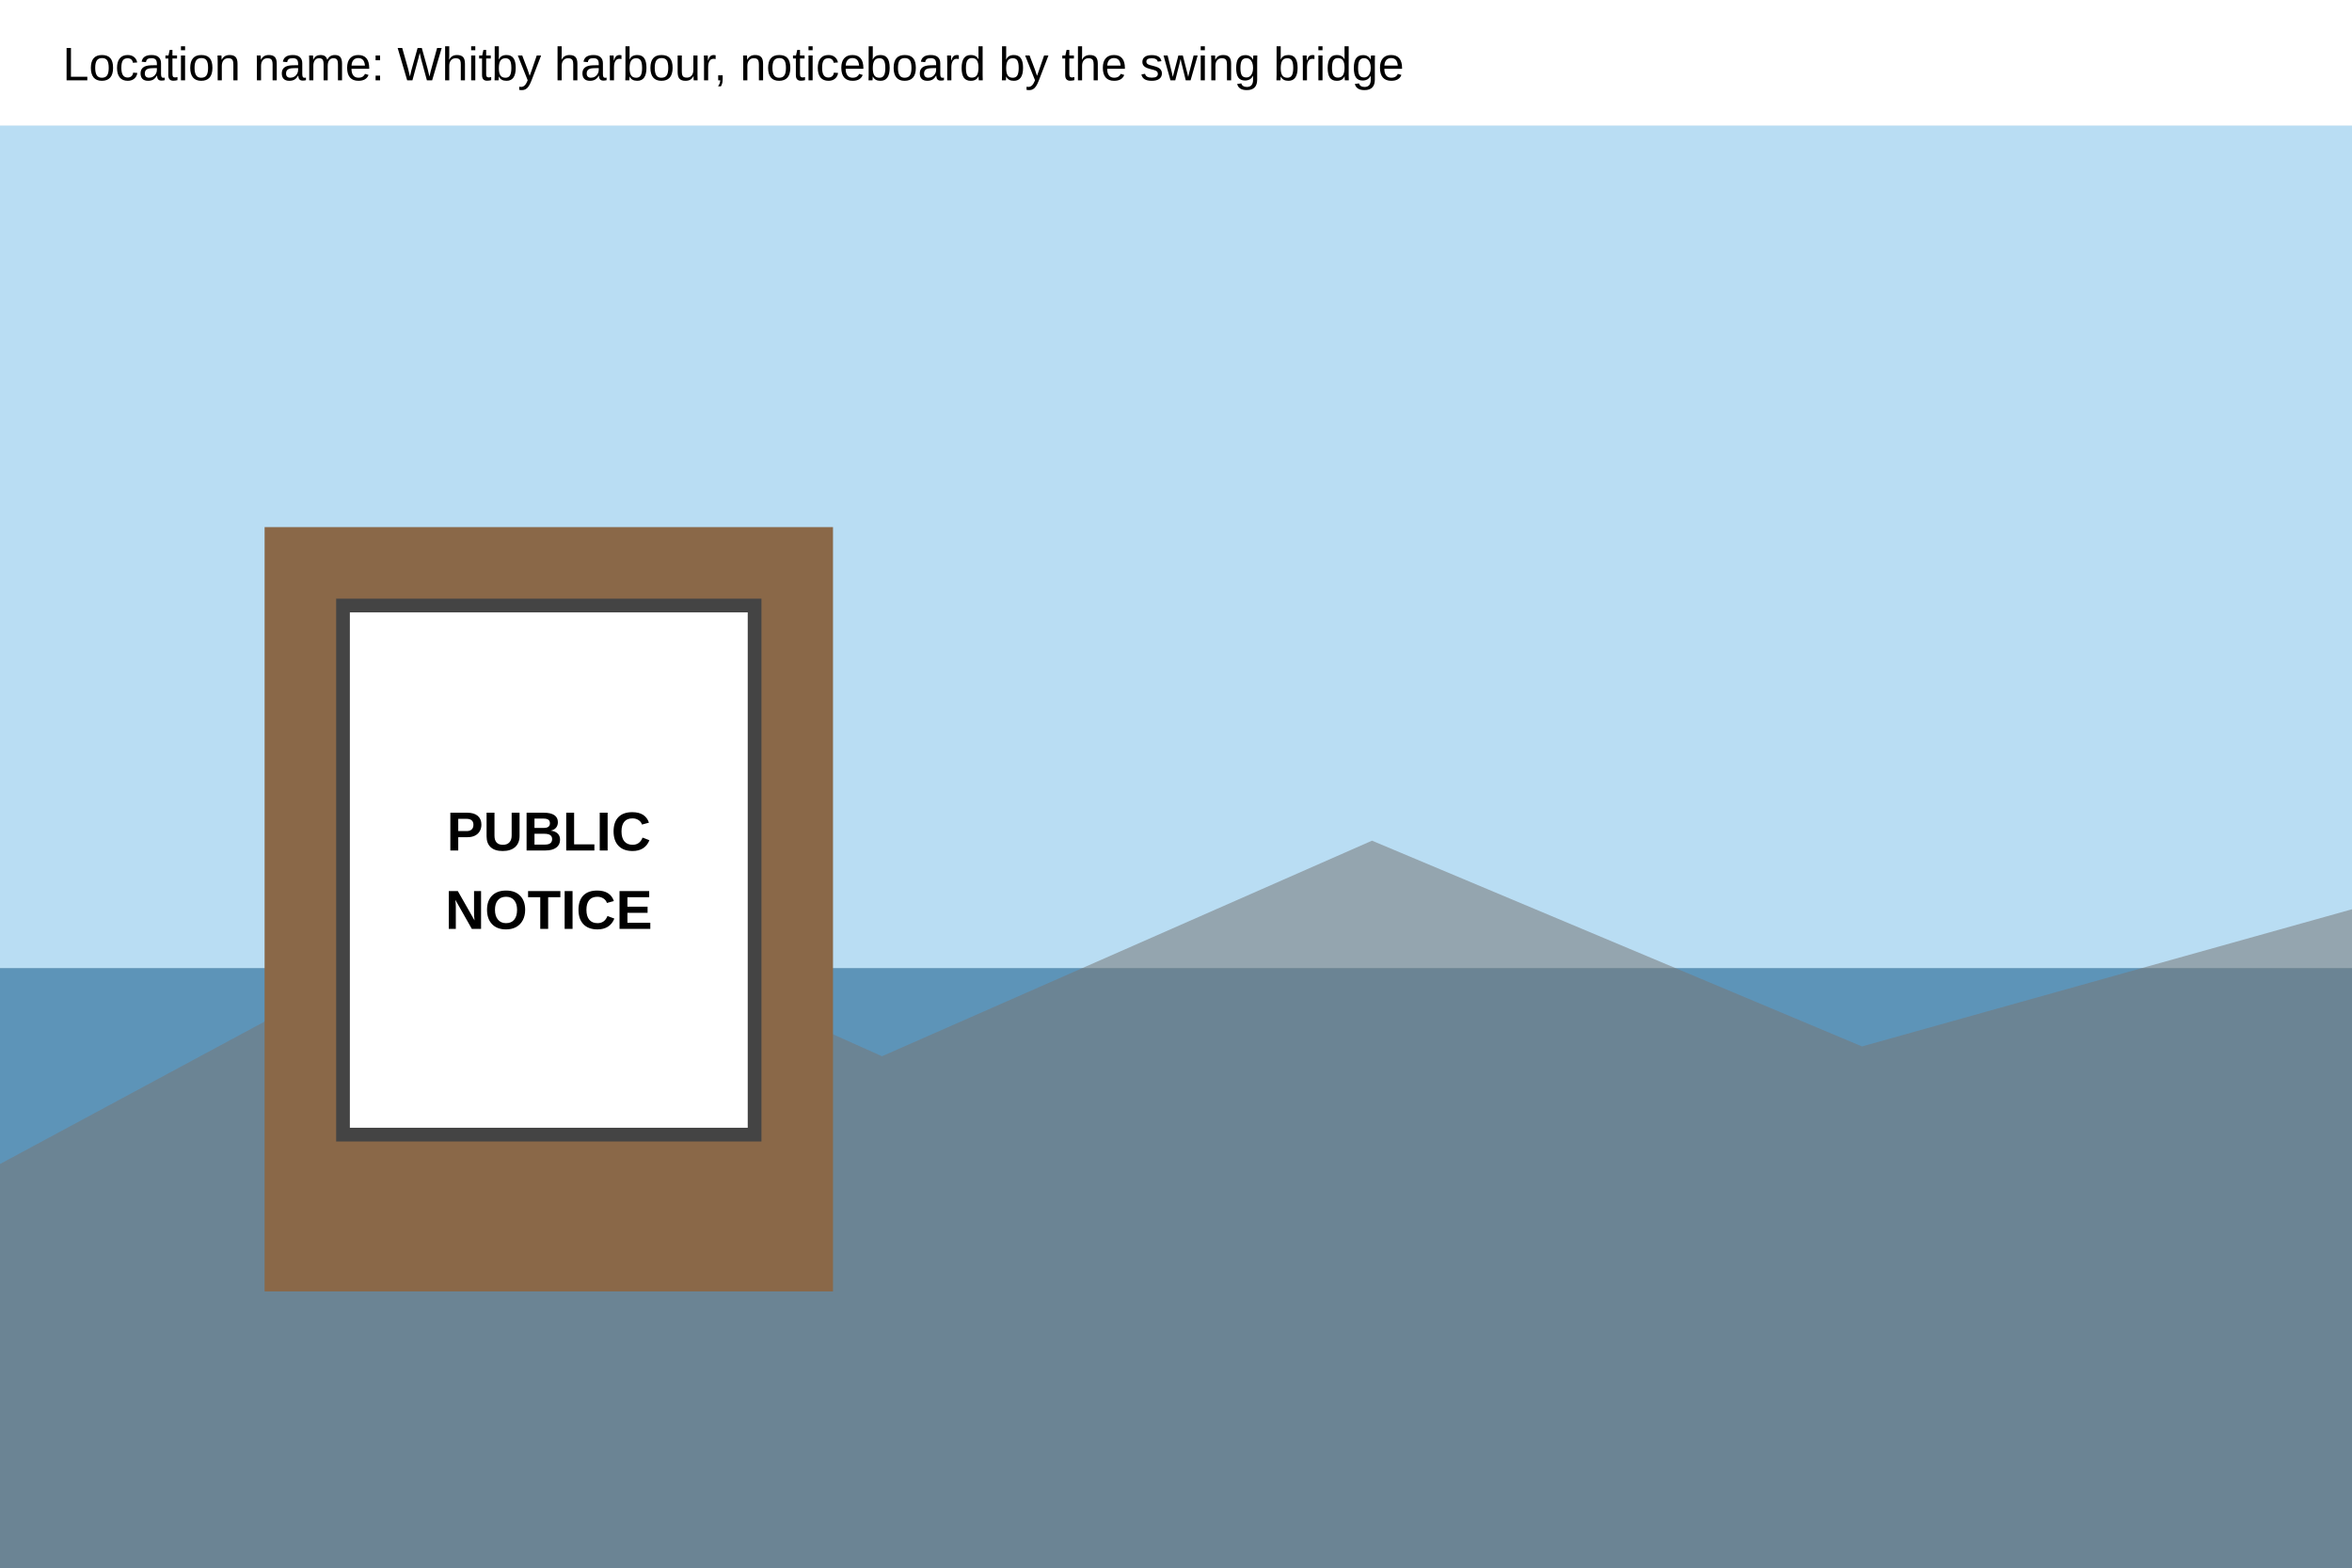
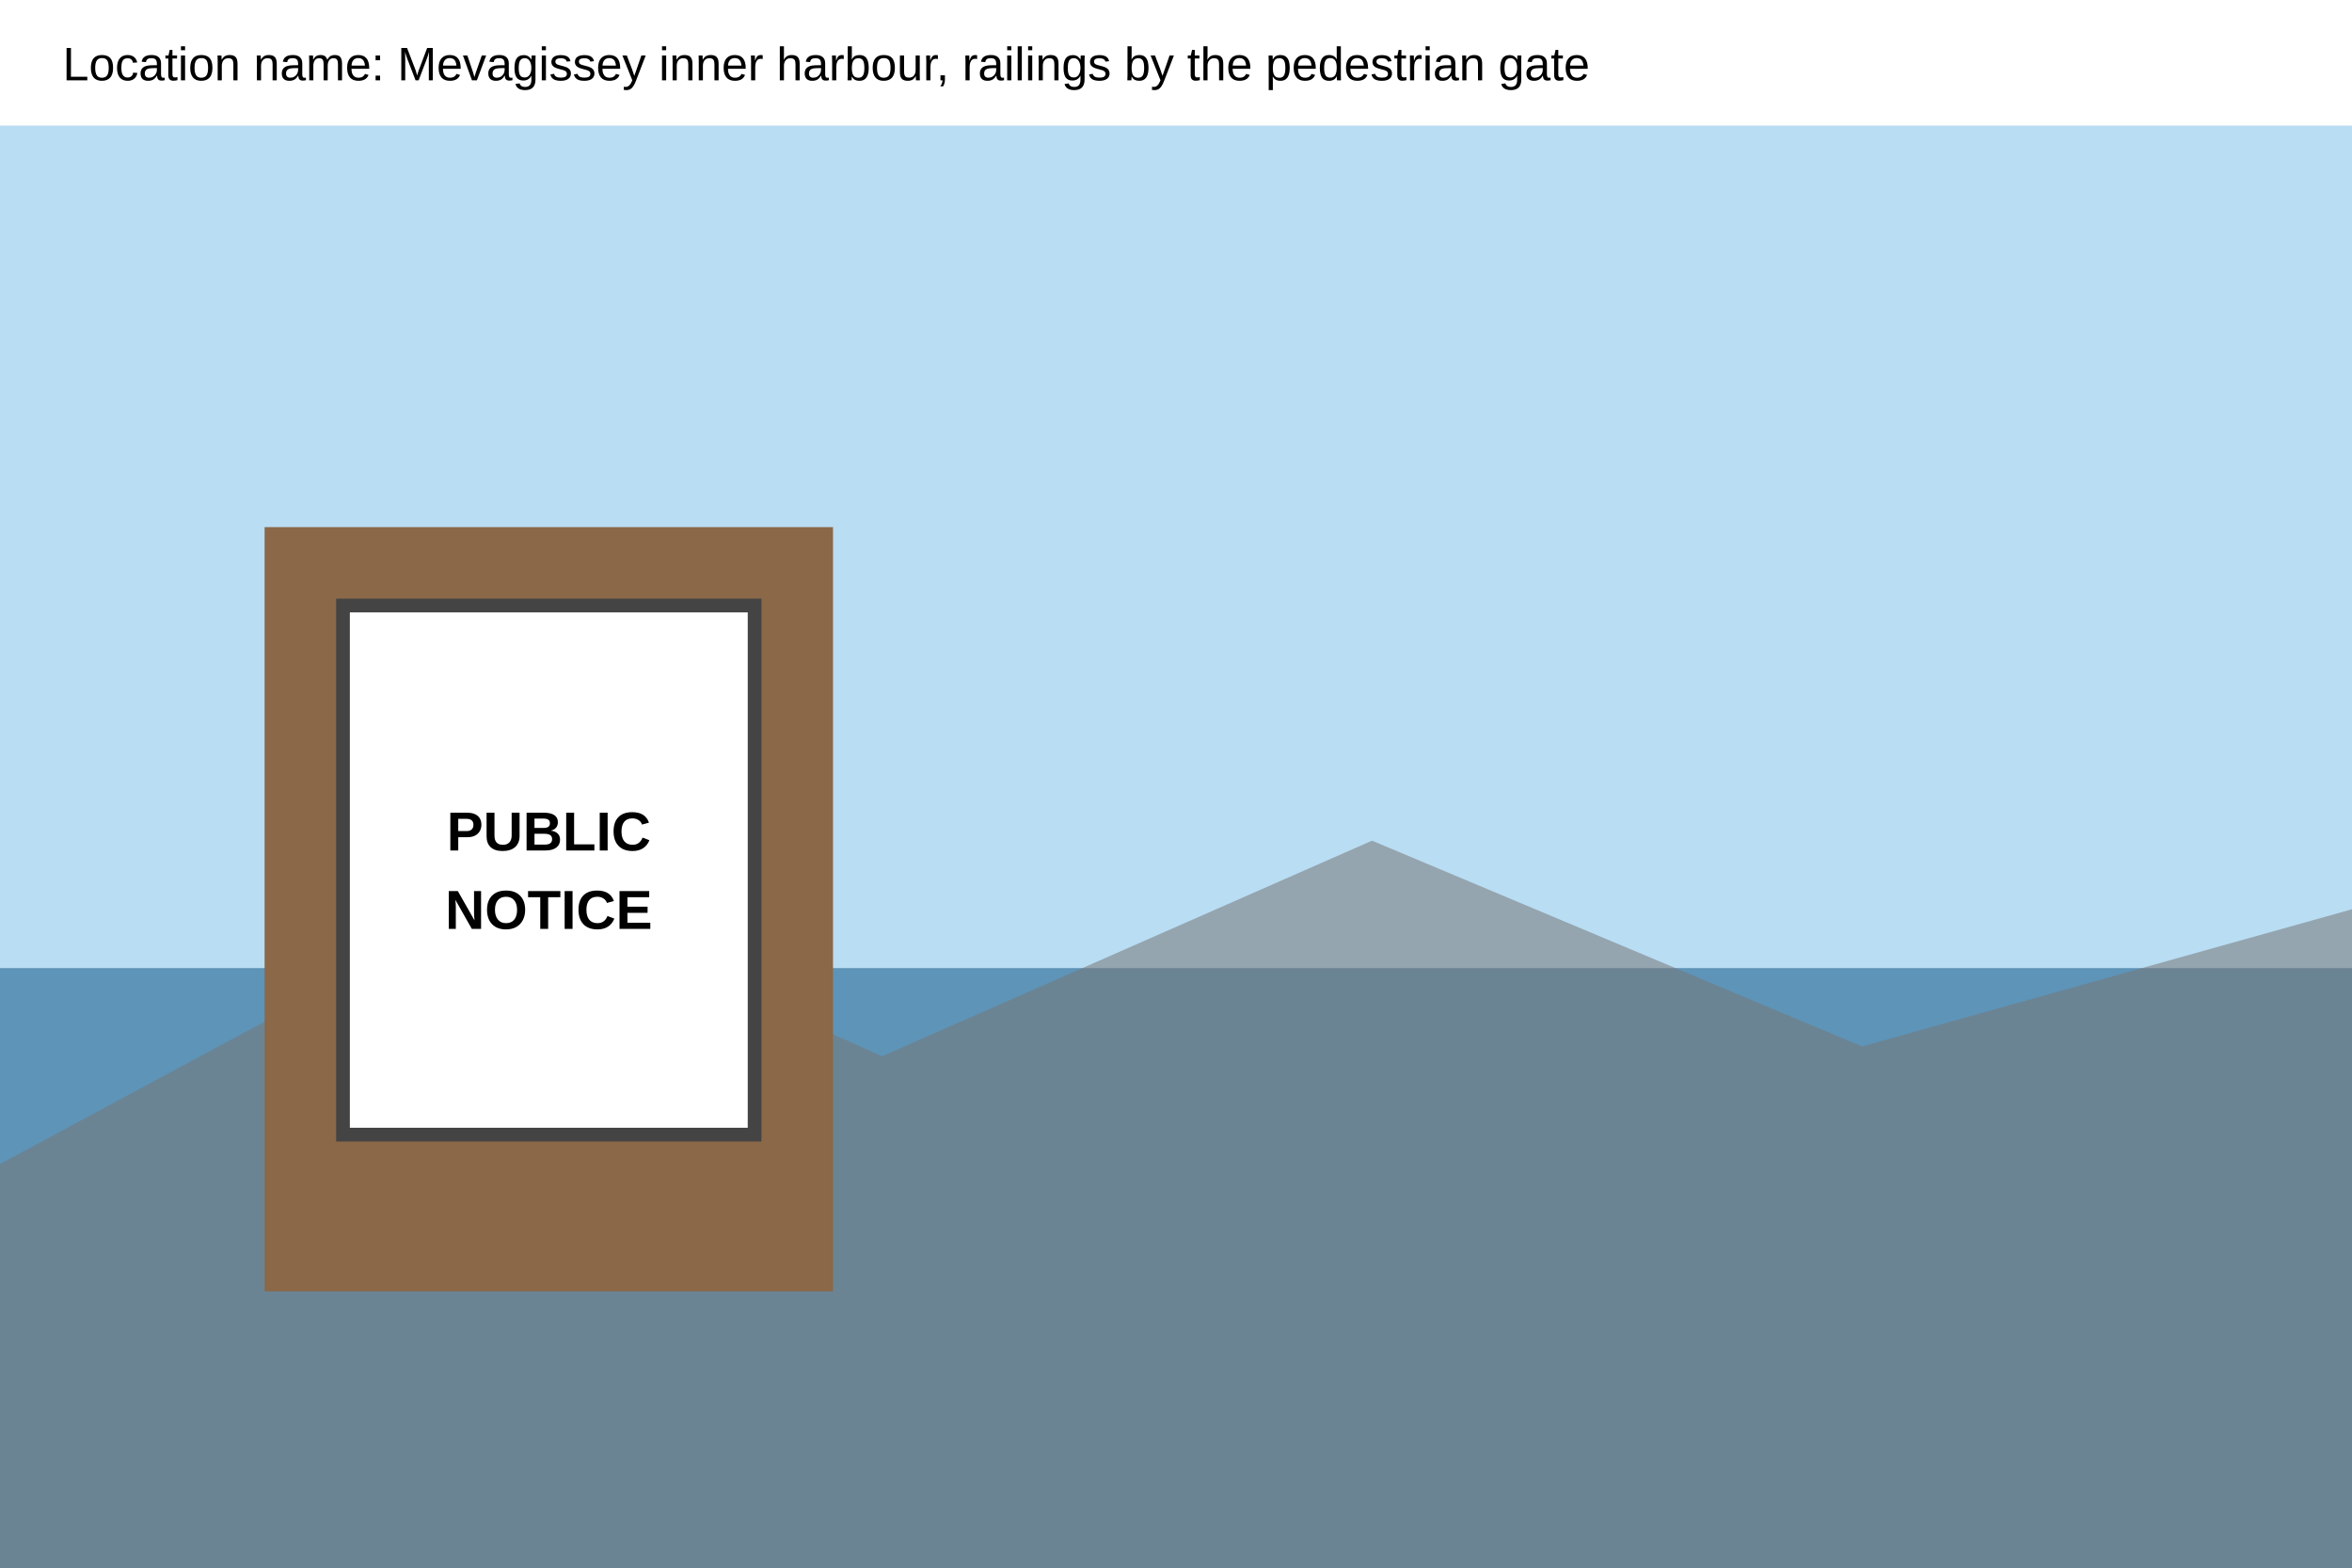
<svg xmlns="http://www.w3.org/2000/svg" width="1200" height="800" viewBox="0 0 1200 800">
  <g transform="translate(0 64)">
    <rect width="1200" height="430" fill="#b9ddf3" />
    <rect y="430" width="1200" height="370" fill="#5d94b8" />
    <path d="M0 530L260 390l190 85 250-110 250 105 250-70v400H0z" fill="#777" opacity=".55" />
    <rect x="135" y="205" width="290" height="390" fill="#8a6848" />
    <rect x="175" y="245" width="210" height="270" fill="#fff" stroke="#444" stroke-width="7" />
    <text x="280" y="370" text-anchor="middle" font-family="Arial" font-size="28" font-weight="700">PUBLIC</text>
    <text x="280" y="410" text-anchor="middle" font-family="Arial" font-size="28" font-weight="700">NOTICE</text>
  </g>
  <rect width="1200" height="64" fill="#fff" />
-   <text x="32" y="41" font-family="Arial" font-size="24">Location name: Whitby harbour, noticeboard by the swing bridge</text>
+   <text x="32" y="41" font-family="Arial" font-size="24">Location name: Mevagissey inner harbour, railings by the pedestrian gate</text>
</svg>
